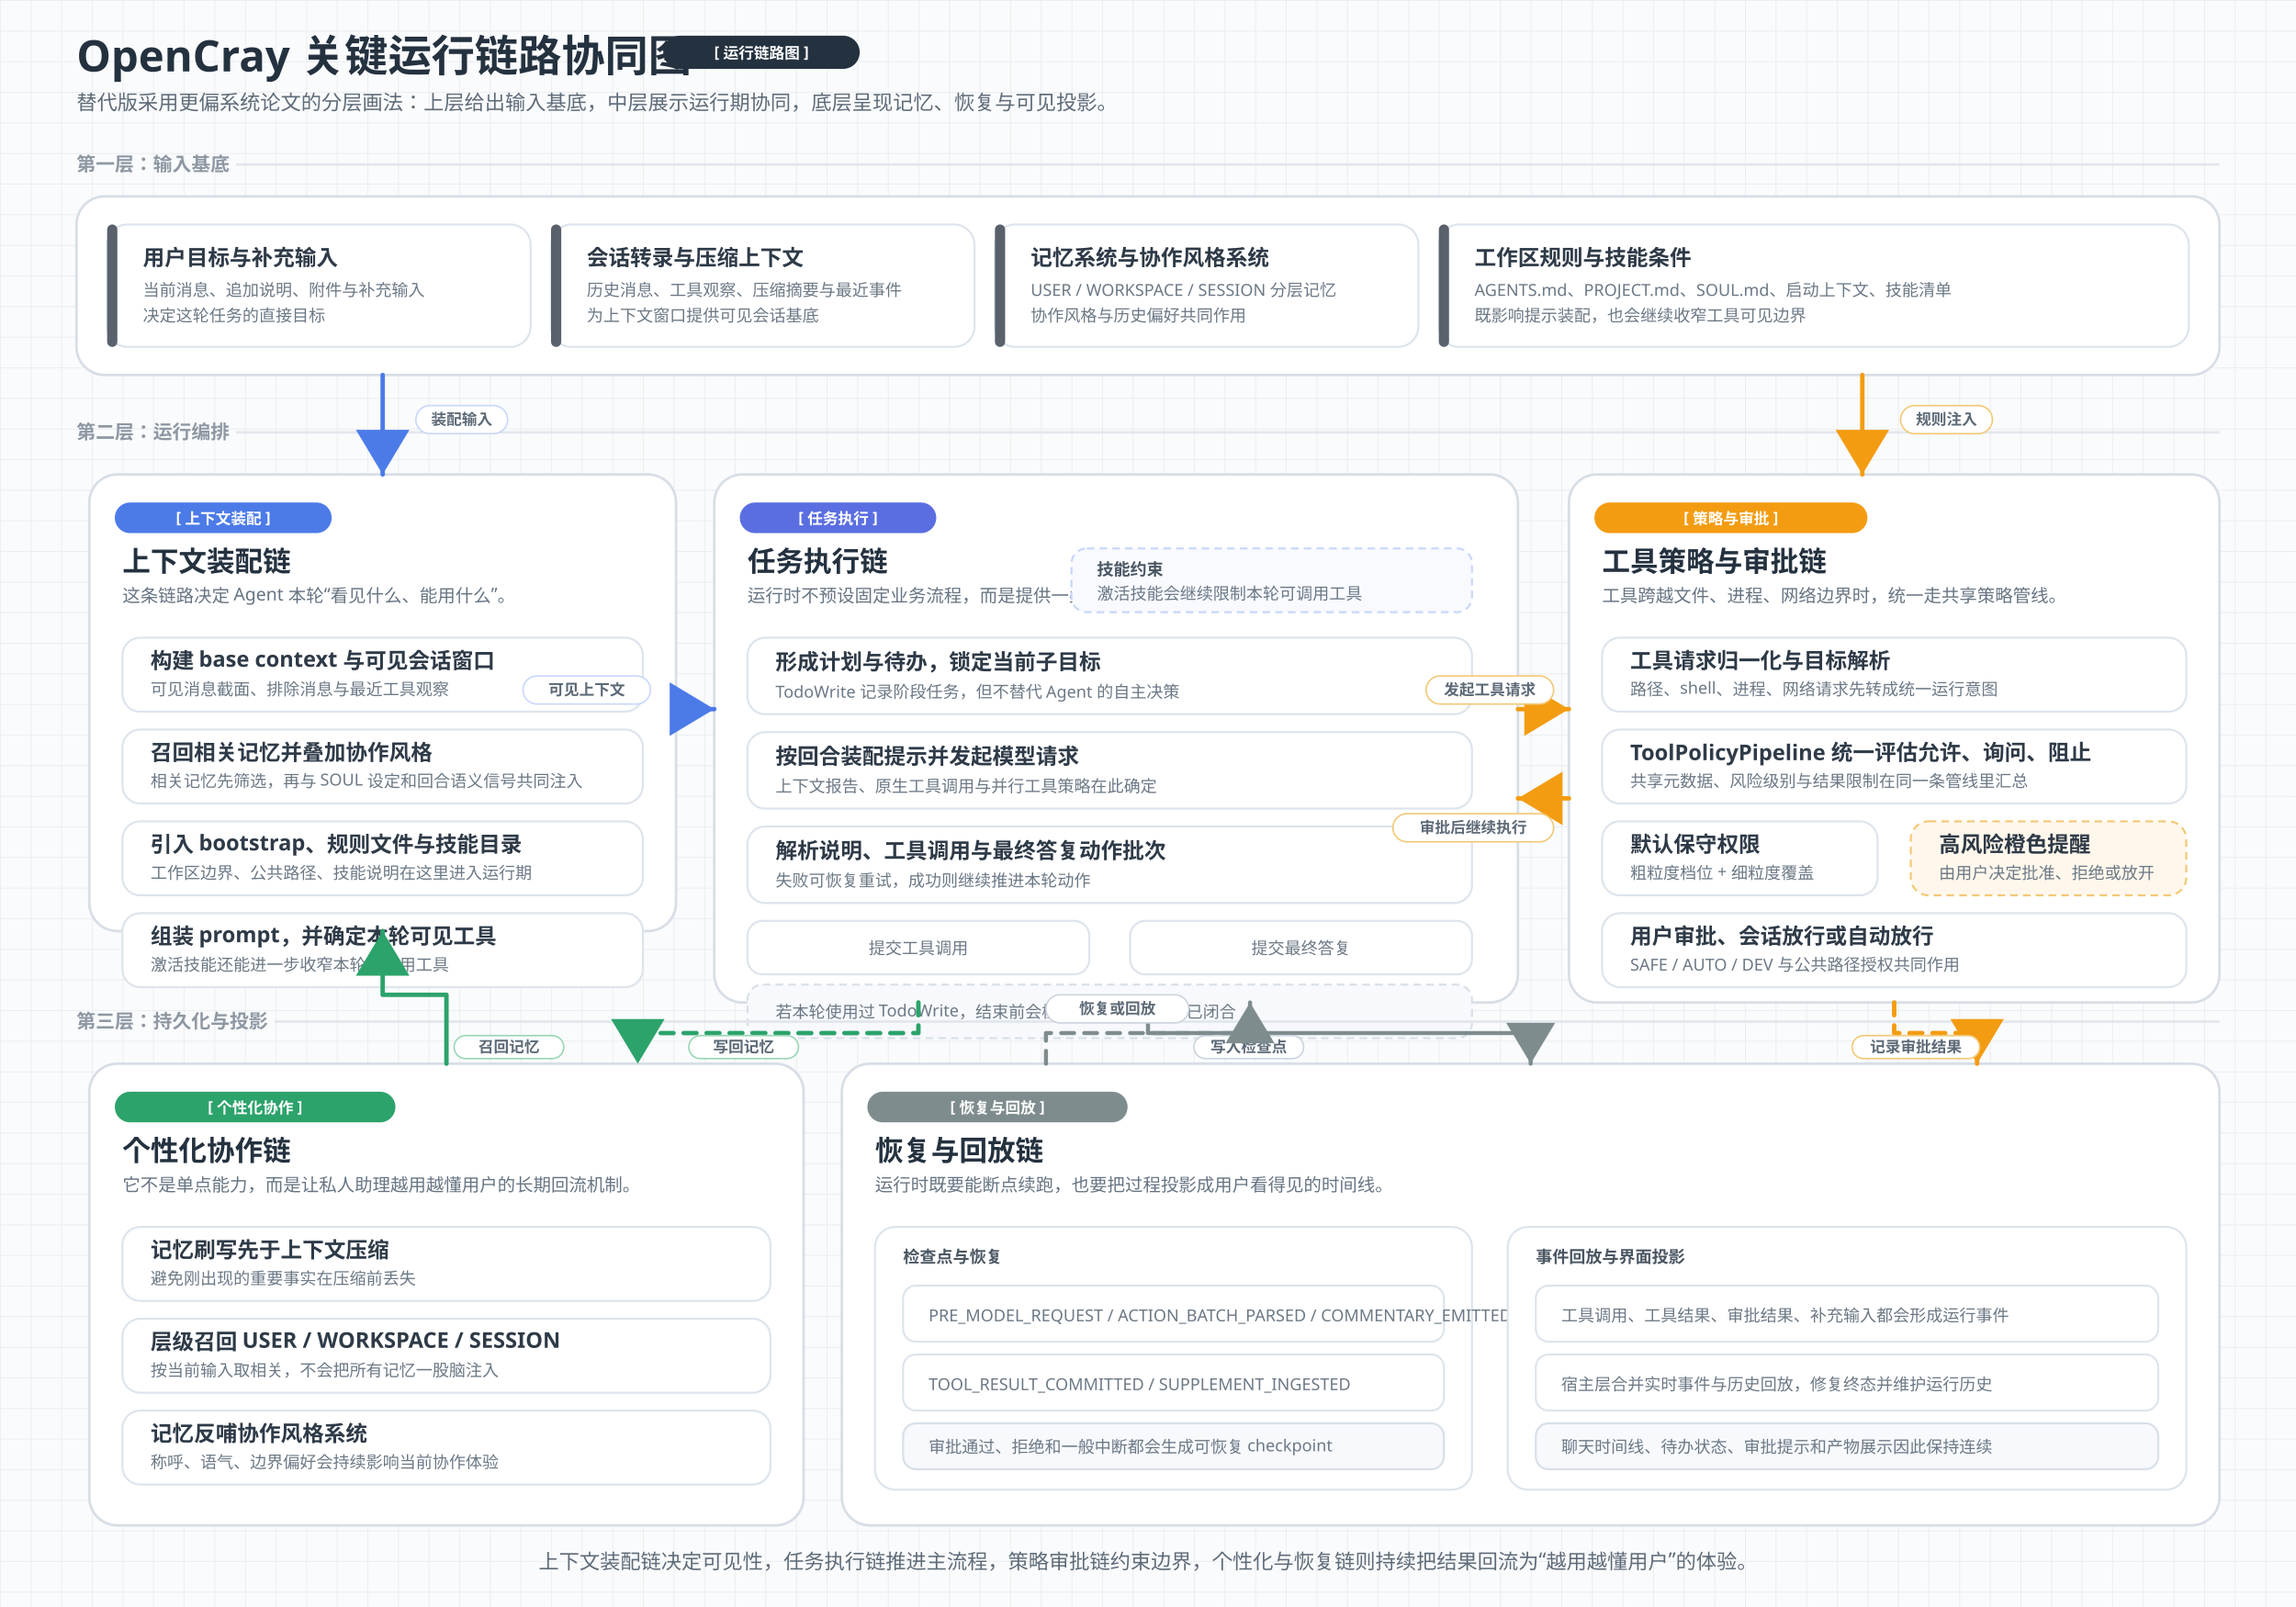
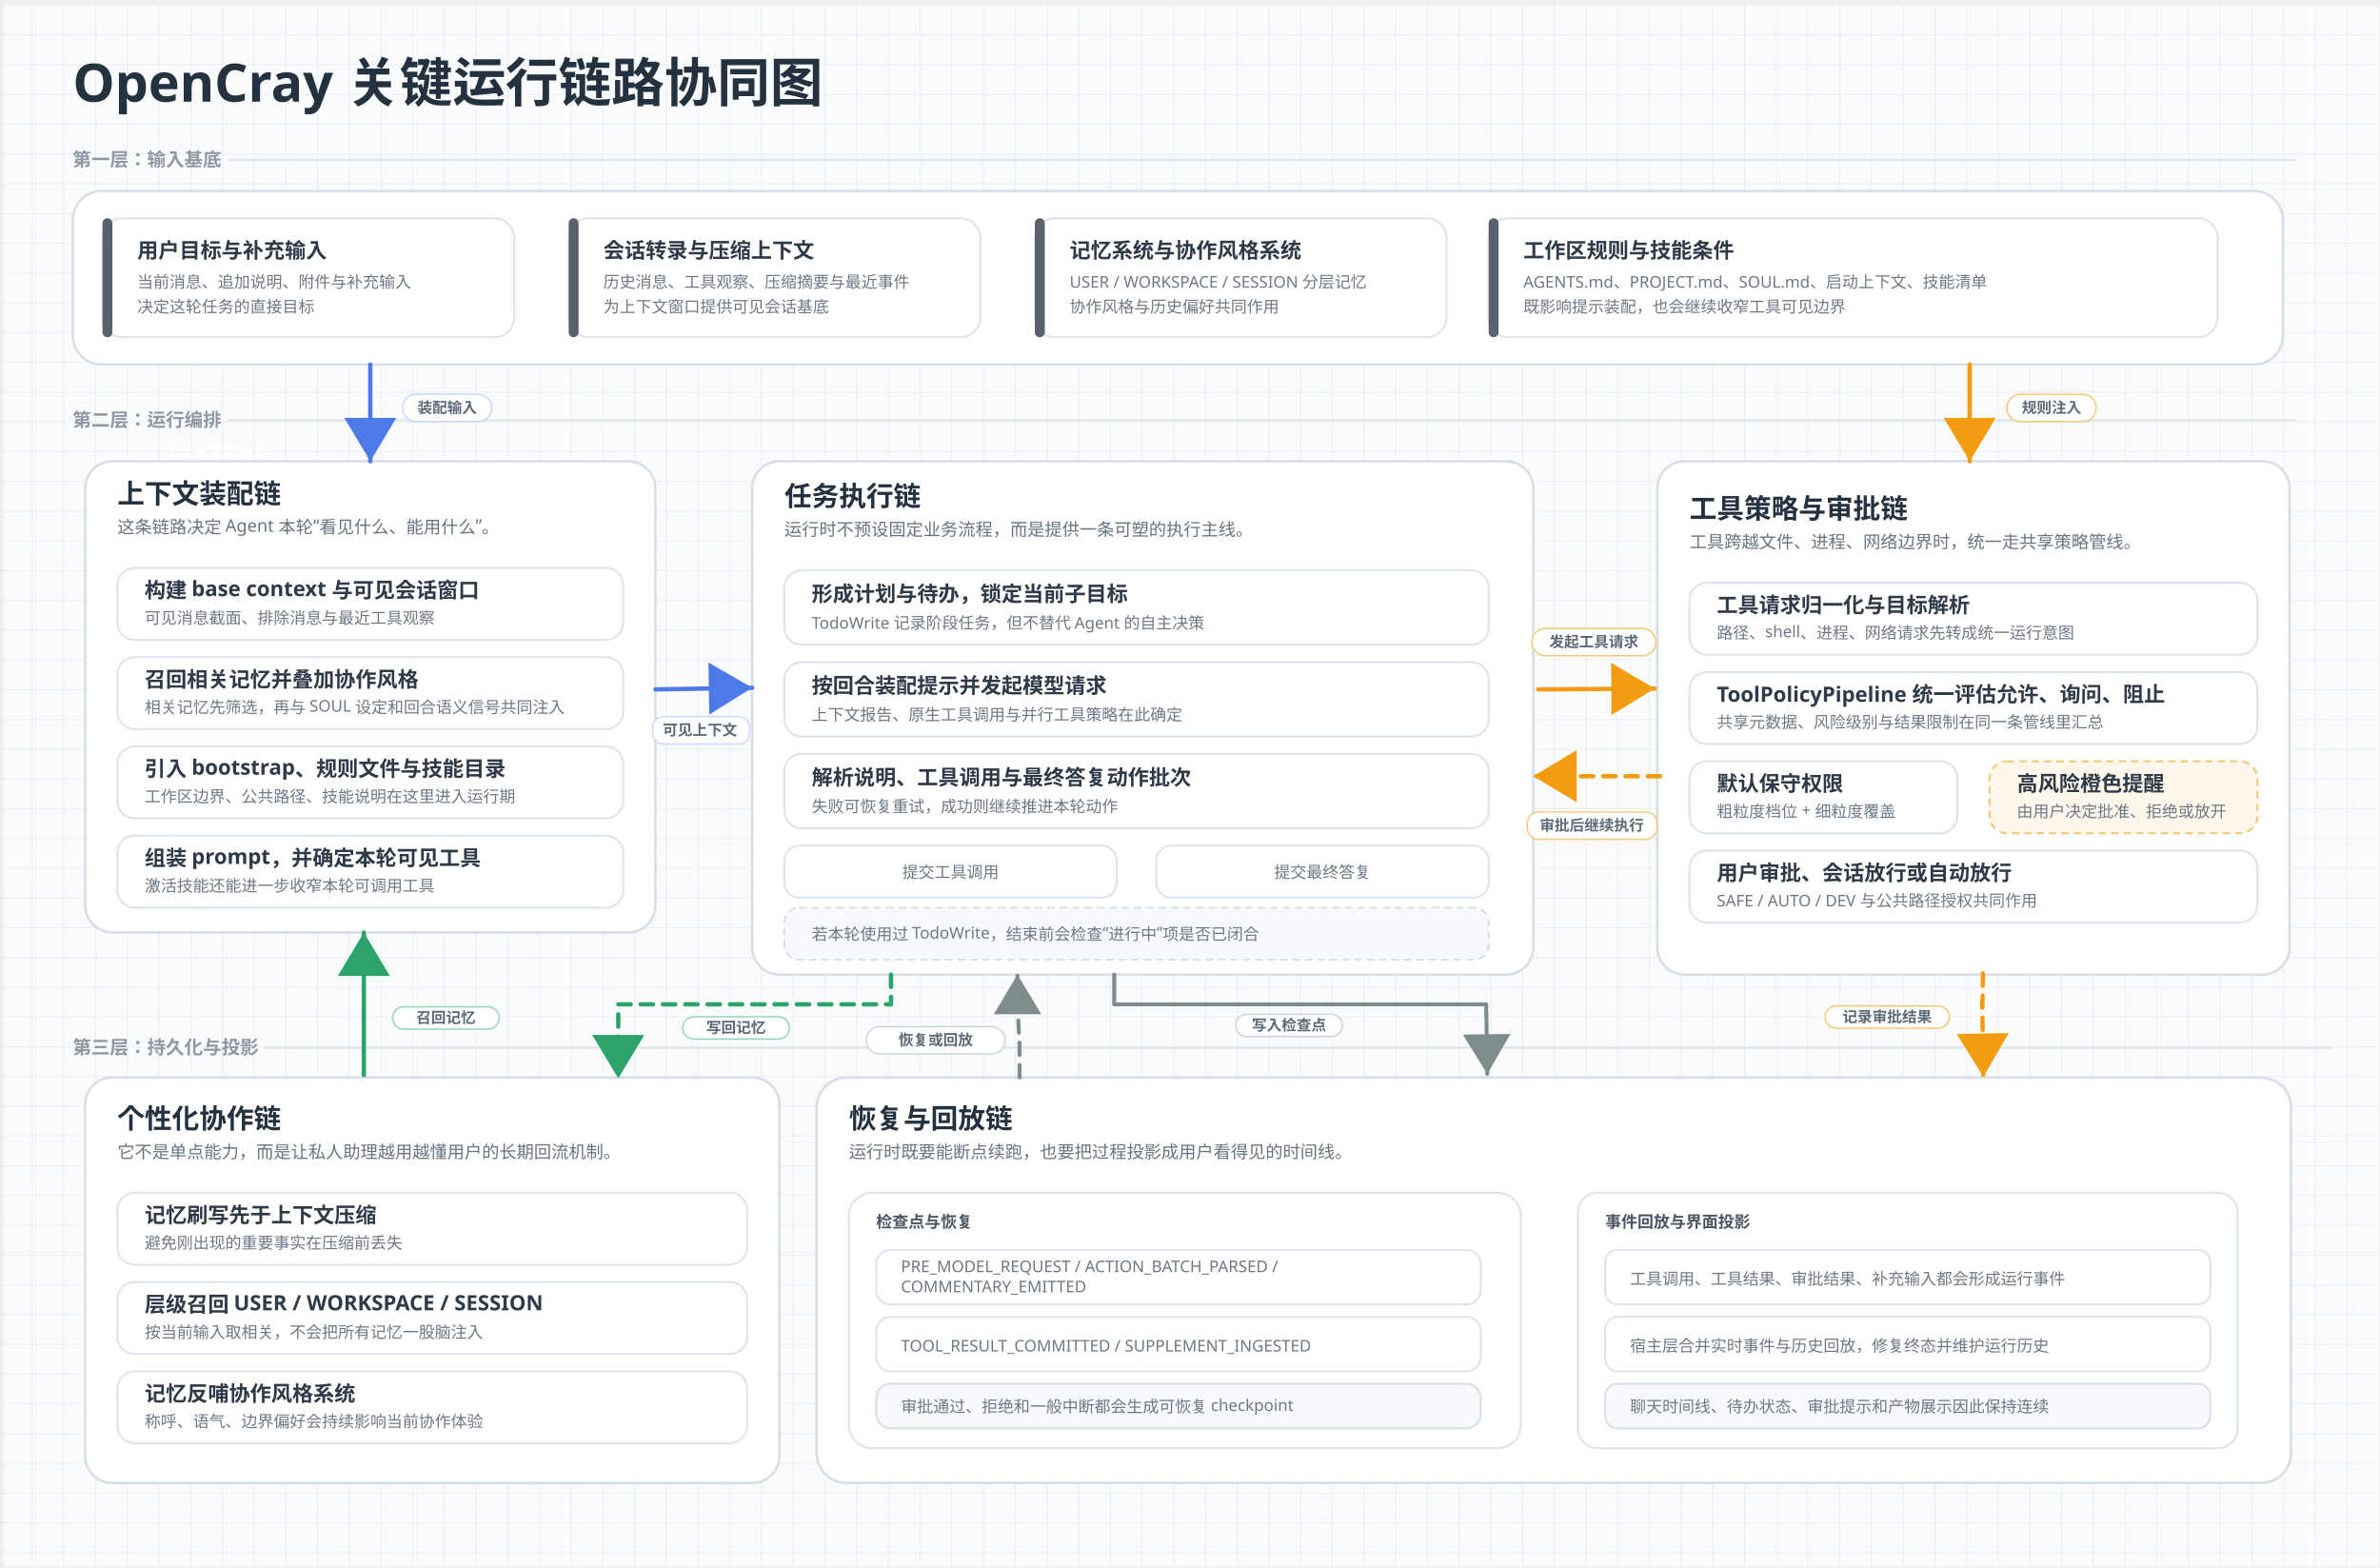
- <svg xmlns="http://www.w3.org/2000/svg" width="1800" height="1260" viewBox="0 0 1800 1260" fill="none">
-   <defs>
+ <svg xmlns="http://www.w3.org/2000/svg" xmlns:xlink="http://www.w3.org/1999/xlink" width="1919.547" height="1263.844" viewBox="0 0 1919.547 1263.844" fill="none" version="1.1" id="svg93">
+   <defs id="defs5">
+     <pattern xlink:href="#grid" id="pattern93" patternTransform="matrix(1.06566,0,0,1,-4.6483477e-7,3.844454)" />
    <pattern id="grid" width="24" height="24" patternUnits="userSpaceOnUse">
-       <path d="M 24 0 L 0 0 0 24" fill="none" stroke="#E6E9EE" stroke-width="1" />
+       <path d="M 24 0 L 0 0 0 24" fill="none" stroke="#E6E9EE" stroke-width="1" id="path1" />
    </pattern>
    <marker id="arrow-blue" markerWidth="12" markerHeight="12" refX="10" refY="6" orient="auto">
-       <path d="M0,0 L0,12 L10,6 z" fill="#4C7BE8" />
+       <path d="M 0,0 V 12 L 10,6 Z" fill="#4c7be8" id="path2" />
    </marker>
    <marker id="arrow-orange" markerWidth="12" markerHeight="12" refX="10" refY="6" orient="auto">
-       <path d="M0,0 L0,12 L10,6 z" fill="#F39C12" />
+       <path d="M 0,0 V 12 L 10,6 Z" fill="#f39c12" id="path3" />
    </marker>
    <marker id="arrow-green" markerWidth="12" markerHeight="12" refX="10" refY="6" orient="auto">
-       <path d="M0,0 L0,12 L10,6 z" fill="#2CA36B" />
+       <path d="M 0,0 V 12 L 10,6 Z" fill="#2ca36b" id="path4" />
    </marker>
    <marker id="arrow-gray" markerWidth="12" markerHeight="12" refX="10" refY="6" orient="auto">
-       <path d="M0,0 L0,12 L10,6 z" fill="#7F8C8D" />
+       <path d="M 0,0 V 12 L 10,6 Z" fill="#7f8c8d" id="path5" />
    </marker>
-     <style>
+     <style id="style5">
      .title { font: 700 34px "Microsoft YaHei", "PingFang SC", "Noto Sans SC", sans-serif; fill: #24313F; }
      .subtitle { font: 400 16px "Microsoft YaHei", "PingFang SC", "Noto Sans SC", sans-serif; fill: #5E6B78; }
      .layer { font: 700 15px "Microsoft YaHei", "PingFang SC", "Noto Sans SC", sans-serif; fill: #8E98A3; }
      .tag { font: 700 12px "Microsoft YaHei", "PingFang SC", "Noto Sans SC", sans-serif; fill: #FFFFFF; }
      .container-title { font: 700 22px "Microsoft YaHei", "PingFang SC", "Noto Sans SC", sans-serif; fill: #24313F; }
      .container-note { font: 400 14px "Microsoft YaHei", "PingFang SC", "Noto Sans SC", sans-serif; fill: #667482; }
      .box-title { font: 700 17px "Microsoft YaHei", "PingFang SC", "Noto Sans SC", sans-serif; fill: #2E3A47; }
      .box-note { font: 400 13px "Microsoft YaHei", "PingFang SC", "Noto Sans SC", sans-serif; fill: #6B7885; }
      .box-mini { font: 700 13px "Microsoft YaHei", "PingFang SC", "Noto Sans SC", sans-serif; fill: #4A5662; }
      .flow-label { font: 700 12px "Microsoft YaHei", "PingFang SC", "Noto Sans SC", sans-serif; fill: #5C6976; }
      .main-arrow { stroke: #4C7BE8; stroke-width: 3.5; fill: none; marker-end: url(#arrow-blue); stroke-linecap: round; stroke-linejoin: round; }
      .policy-arrow { stroke: #F39C12; stroke-width: 3.5; fill: none; marker-end: url(#arrow-orange); stroke-linecap: round; stroke-linejoin: round; }
      .policy-return { stroke: #F39C12; stroke-width: 3.5; fill: none; marker-end: url(#arrow-orange); stroke-dasharray: 10 8; stroke-linecap: round; stroke-linejoin: round; }
      .state-arrow { stroke: #2CA36B; stroke-width: 3.5; fill: none; marker-end: url(#arrow-green); stroke-linecap: round; stroke-linejoin: round; }
      .state-return { stroke: #2CA36B; stroke-width: 3.5; fill: none; marker-end: url(#arrow-green); stroke-dasharray: 10 8; stroke-linecap: round; stroke-linejoin: round; }
      .recovery-arrow { stroke: #7F8C8D; stroke-width: 3.2; fill: none; marker-end: url(#arrow-gray); stroke-linecap: round; stroke-linejoin: round; }
      .recovery-return { stroke: #7F8C8D; stroke-width: 3.2; fill: none; marker-end: url(#arrow-gray); stroke-dasharray: 10 8; stroke-linecap: round; stroke-linejoin: round; }
      .section-line { stroke: #E2E7ED; stroke-width: 2; }
      .panel { fill: #FFFFFF; stroke: #D7DEE6; stroke-width: 2; }
      .subpanel { fill: #FFFFFF; stroke: #DDE4EC; stroke-width: 1.6; }
      .accent-blue { fill: #4C7BE8; }
      .accent-orange { fill: #F39C12; }
      .accent-green { fill: #2CA36B; }
      .accent-gray { fill: #7F8C8D; }
      .accent-dark { fill: #58616C; }
    </style>
  </defs>
-   <rect width="1800" height="1260" fill="#FAFBFC" />
-   <rect width="1800" height="1260" fill="url(#grid)" />
-   <text x="60" y="56" class="title">OpenCray 关键运行链路协同图</text>
-   <rect x="520" y="28" width="154" height="26" rx="13" fill="#24313F" />
-   <text x="597" y="45" text-anchor="middle" class="tag">[ 运行链路图 ]</text>
-   <text x="60" y="86" class="subtitle">替代版采用更偏系统论文的分层画法：上层给出输入基底，中层展示运行期协同，底层呈现记忆、恢复与可见投影。</text>
-   <text x="60" y="134" class="layer">第一层：输入基底</text>
-   <line x1="185" y1="129" x2="1740" y2="129" class="section-line" />
-   <rect x="60" y="154" width="1680" height="140" rx="22" class="panel" />
-   <rect x="84" y="176" width="332" height="96" rx="16" class="subpanel" />
-   <rect x="84" y="176" width="8" height="96" rx="4" class="accent-dark" />
-   <text x="112" y="208" class="box-title">用户目标与补充输入</text>
-   <text x="112" y="232" class="box-note">当前消息、追加说明、附件与补充输入</text>
-   <text x="112" y="252" class="box-note">决定这轮任务的直接目标</text>
-   <rect x="432" y="176" width="332" height="96" rx="16" class="subpanel" />
-   <rect x="432" y="176" width="8" height="96" rx="4" class="accent-dark" />
-   <text x="460" y="208" class="box-title">会话转录与压缩上下文</text>
-   <text x="460" y="232" class="box-note">历史消息、工具观察、压缩摘要与最近事件</text>
-   <text x="460" y="252" class="box-note">为上下文窗口提供可见会话基底</text>
-   <rect x="780" y="176" width="332" height="96" rx="16" class="subpanel" />
-   <rect x="780" y="176" width="8" height="96" rx="4" class="accent-dark" />
-   <text x="808" y="208" class="box-title">记忆系统与协作风格系统</text>
-   <text x="808" y="232" class="box-note">USER / WORKSPACE / SESSION 分层记忆</text>
-   <text x="808" y="252" class="box-note">协作风格与历史偏好共同作用</text>
-   <rect x="1128" y="176" width="588" height="96" rx="16" class="subpanel" />
-   <rect x="1128" y="176" width="8" height="96" rx="4" class="accent-dark" />
-   <text x="1156" y="208" class="box-title">工作区规则与技能条件</text>
-   <text x="1156" y="232" class="box-note">AGENTS.md、PROJECT.md、SOUL.md、启动上下文、技能清单</text>
-   <text x="1156" y="252" class="box-note">既影响提示装配，也会继续收窄工具可见边界</text>
-   <text x="60" y="344" class="layer">第二层：运行编排</text>
-   <line x1="185" y1="339" x2="1740" y2="339" class="section-line" />
-   <rect x="70" y="372" width="460" height="358" rx="22" class="panel" />
-   <rect x="90" y="394" width="170" height="24" rx="12" class="accent-blue" />
-   <text x="175" y="410" text-anchor="middle" class="tag">[ 上下文装配 ]</text>
-   <text x="96" y="448" class="container-title">上下文装配链</text>
-   <text x="96" y="472" class="container-note">这条链路决定 Agent 本轮“看见什么、能用什么”。</text>
-   <rect x="96" y="500" width="408" height="58" rx="14" class="subpanel" />
-   <text x="118" y="524" class="box-title">构建 base context 与可见会话窗口</text>
-   <text x="118" y="545" class="box-note">可见消息截面、排除消息与最近工具观察</text>
-   <rect x="96" y="572" width="408" height="58" rx="14" class="subpanel" />
-   <text x="118" y="596" class="box-title">召回相关记忆并叠加协作风格</text>
-   <text x="118" y="617" class="box-note">相关记忆先筛选，再与 SOUL 设定和回合语义信号共同注入</text>
-   <rect x="96" y="644" width="408" height="58" rx="14" class="subpanel" />
-   <text x="118" y="668" class="box-title">引入 bootstrap、规则文件与技能目录</text>
-   <text x="118" y="689" class="box-note">工作区边界、公共路径、技能说明在这里进入运行期</text>
-   <rect x="96" y="716" width="408" height="58" rx="14" class="subpanel" />
-   <text x="118" y="740" class="box-title">组装 prompt，并确定本轮可见工具</text>
-   <text x="118" y="761" class="box-note">激活技能还能进一步收窄本轮可调用工具</text>
-   <rect x="560" y="372" width="630" height="414" rx="22" class="panel" />
-   <rect x="580" y="394" width="154" height="24" rx="12" fill="#5B6EE1" />
-   <text x="657" y="410" text-anchor="middle" class="tag">[ 任务执行 ]</text>
-   <text x="586" y="448" class="container-title">任务执行链</text>
-   <text x="586" y="472" class="container-note">运行时不预设固定业务流程，而是提供一条可塑的执行主线。</text>
-   <rect x="840" y="430" width="314" height="50" rx="12" fill="#F8FAFF" stroke="#C9D7FA" stroke-width="1.6" stroke-dasharray="6 4" />
-   <text x="860" y="451" class="box-mini">技能约束</text>
-   <text x="860" y="470" class="box-note">激活技能会继续限制本轮可调用工具</text>
-   <rect x="586" y="500" width="568" height="60" rx="14" class="subpanel" />
-   <text x="608" y="525" class="box-title">形成计划与待办，锁定当前子目标</text>
-   <text x="608" y="547" class="box-note">TodoWrite 记录阶段任务，但不替代 Agent 的自主决策</text>
-   <rect x="586" y="574" width="568" height="60" rx="14" class="subpanel" />
-   <text x="608" y="599" class="box-title">按回合装配提示并发起模型请求</text>
-   <text x="608" y="621" class="box-note">上下文报告、原生工具调用与并行工具策略在此确定</text>
-   <rect x="586" y="648" width="568" height="60" rx="14" class="subpanel" />
-   <text x="608" y="673" class="box-title">解析说明、工具调用与最终答复动作批次</text>
-   <text x="608" y="695" class="box-note">失败可恢复重试，成功则继续推进本轮动作</text>
-   <rect x="586" y="722" width="268" height="42" rx="12" class="subpanel" />
-   <text x="720" y="748" text-anchor="middle" class="box-note">提交工具调用</text>
-   <rect x="886" y="722" width="268" height="42" rx="12" class="subpanel" />
-   <text x="1020" y="748" text-anchor="middle" class="box-note">提交最终答复</text>
-   <rect x="586" y="772" width="568" height="42" rx="12" fill="#F7F9FC" stroke="#D8E0E8" stroke-width="1.6" stroke-dasharray="6 4" />
-   <text x="608" y="798" class="box-note">若本轮使用过 TodoWrite，结束前会检查“进行中”项是否已闭合</text>
-   <rect x="1230" y="372" width="510" height="414" rx="22" class="panel" />
-   <rect x="1250" y="394" width="214" height="24" rx="12" class="accent-orange" />
-   <text x="1357" y="410" text-anchor="middle" class="tag">[ 策略与审批 ]</text>
-   <text x="1256" y="448" class="container-title">工具策略与审批链</text>
-   <text x="1256" y="472" class="container-note">工具跨越文件、进程、网络边界时，统一走共享策略管线。</text>
-   <rect x="1256" y="500" width="458" height="58" rx="14" class="subpanel" />
-   <text x="1278" y="524" class="box-title">工具请求归一化与目标解析</text>
-   <text x="1278" y="545" class="box-note">路径、shell、进程、网络请求先转成统一运行意图</text>
-   <rect x="1256" y="572" width="458" height="58" rx="14" class="subpanel" />
-   <text x="1278" y="596" class="box-title">ToolPolicyPipeline 统一评估允许、询问、阻止</text>
-   <text x="1278" y="617" class="box-note">共享元数据、风险级别与结果限制在同一条管线里汇总</text>
-   <rect x="1256" y="644" width="216" height="58" rx="14" class="subpanel" />
-   <text x="1278" y="668" class="box-title">默认保守权限</text>
-   <text x="1278" y="689" class="box-note">粗粒度档位 + 细粒度覆盖</text>
-   <rect x="1498" y="644" width="216" height="58" rx="14" fill="#FFF7EB" stroke="#F2C978" stroke-width="1.6" stroke-dasharray="6 4" />
-   <text x="1520" y="668" class="box-title">高风险橙色提醒</text>
-   <text x="1520" y="689" class="box-note">由用户决定批准、拒绝或放开</text>
-   <rect x="1256" y="716" width="458" height="58" rx="14" class="subpanel" />
-   <text x="1278" y="740" class="box-title">用户审批、会话放行或自动放行</text>
-   <text x="1278" y="761" class="box-note">SAFE / AUTO / DEV 与公共路径授权共同作用</text>
-   <text x="60" y="806" class="layer">第三层：持久化与投影</text>
-   <line x1="215" y1="801" x2="1740" y2="801" class="section-line" />
-   <rect x="70" y="834" width="560" height="362" rx="22" class="panel" />
-   <rect x="90" y="856" width="220" height="24" rx="12" class="accent-green" />
-   <text x="200" y="872" text-anchor="middle" class="tag">[ 个性化协作 ]</text>
-   <text x="96" y="910" class="container-title">个性化协作链</text>
-   <text x="96" y="934" class="container-note">它不是单点能力，而是让私人助理越用越懂用户的长期回流机制。</text>
-   <rect x="96" y="962" width="508" height="58" rx="14" class="subpanel" />
-   <text x="118" y="986" class="box-title">记忆刷写先于上下文压缩</text>
-   <text x="118" y="1007" class="box-note">避免刚出现的重要事实在压缩前丢失</text>
-   <rect x="96" y="1034" width="508" height="58" rx="14" class="subpanel" />
-   <text x="118" y="1058" class="box-title">层级召回 USER / WORKSPACE / SESSION</text>
-   <text x="118" y="1079" class="box-note">按当前输入取相关，不会把所有记忆一股脑注入</text>
-   <rect x="96" y="1106" width="508" height="58" rx="14" class="subpanel" />
-   <text x="118" y="1130" class="box-title">记忆反哺协作风格系统</text>
-   <text x="118" y="1151" class="box-note">称呼、语气、边界偏好会持续影响当前协作体验</text>
-   <rect x="660" y="834" width="1080" height="362" rx="22" class="panel" />
-   <rect x="680" y="856" width="204" height="24" rx="12" class="accent-gray" />
-   <text x="782" y="872" text-anchor="middle" class="tag">[ 恢复与回放 ]</text>
-   <text x="686" y="910" class="container-title">恢复与回放链</text>
-   <text x="686" y="934" class="container-note">运行时既要能断点续跑，也要把过程投影成用户看得见的时间线。</text>
-   <rect x="686" y="962" width="468" height="206" rx="16" class="subpanel" />
-   <text x="708" y="990" class="box-mini">检查点与恢复</text>
-   <rect x="708" y="1008" width="424" height="44" rx="10" class="subpanel" />
-   <text x="728" y="1036" class="box-note">PRE_MODEL_REQUEST / ACTION_BATCH_PARSED / COMMENTARY_EMITTED</text>
-   <rect x="708" y="1062" width="424" height="44" rx="10" class="subpanel" />
-   <text x="728" y="1090" class="box-note">TOOL_RESULT_COMMITTED / SUPPLEMENT_INGESTED</text>
-   <rect x="708" y="1116" width="424" height="36" rx="10" fill="#F7F9FC" stroke="#D8E0E8" stroke-width="1.6" />
-   <text x="728" y="1139" class="box-note">审批通过、拒绝和一般中断都会生成可恢复 checkpoint</text>
-   <rect x="1182" y="962" width="532" height="206" rx="16" class="subpanel" />
-   <text x="1204" y="990" class="box-mini">事件回放与界面投影</text>
-   <rect x="1204" y="1008" width="488" height="44" rx="10" class="subpanel" />
-   <text x="1224" y="1036" class="box-note">工具调用、工具结果、审批结果、补充输入都会形成运行事件</text>
-   <rect x="1204" y="1062" width="488" height="44" rx="10" class="subpanel" />
-   <text x="1224" y="1090" class="box-note">宿主层合并实时事件与历史回放，修复终态并维护运行历史</text>
-   <rect x="1204" y="1116" width="488" height="36" rx="10" fill="#F7F9FC" stroke="#D8E0E8" stroke-width="1.6" />
-   <text x="1224" y="1139" class="box-note">聊天时间线、待办状态、审批提示和产物展示因此保持连续</text>
-   <path d="M300 294 V372" class="main-arrow" />
-   <rect x="326" y="318" width="72" height="22" rx="11" fill="#FFFFFF" stroke="#C9D7FA" stroke-width="1.2" />
-   <text x="362" y="333" text-anchor="middle" class="flow-label">装配输入</text>
-   <path d="M1460 294 V372" class="policy-arrow" />
-   <rect x="1490" y="318" width="72" height="22" rx="11" fill="#FFFFFF" stroke="#F2C978" stroke-width="1.2" />
-   <text x="1526" y="333" text-anchor="middle" class="flow-label">规则注入</text>
-   <path d="M530 556 H560" class="main-arrow" />
-   <rect x="410" y="530" width="100" height="22" rx="11" fill="#FFFFFF" stroke="#C9D7FA" stroke-width="1.2" />
-   <text x="460" y="545" text-anchor="middle" class="flow-label">可见上下文</text>
-   <path d="M1190 556 H1230" class="policy-arrow" />
-   <rect x="1118" y="530" width="100" height="22" rx="11" fill="#FFFFFF" stroke="#F2C978" stroke-width="1.2" />
-   <text x="1168" y="545" text-anchor="middle" class="flow-label">发起工具请求</text>
-   <path d="M1230 626 H1190" class="policy-return" />
-   <rect x="1092" y="638" width="126" height="22" rx="11" fill="#FFFFFF" stroke="#F2C978" stroke-width="1.2" />
-   <text x="1155" y="653" text-anchor="middle" class="flow-label">审批后继续执行</text>
-   <path d="M350 834 V780 H300 V730" class="state-arrow" />
-   <rect x="356" y="812" width="86" height="18" rx="9" fill="#FFFFFF" stroke="#9AD6B5" stroke-width="1.2" />
-   <text x="399" y="825" text-anchor="middle" class="flow-label">召回记忆</text>
-   <path d="M720 786 V810 H500 V834" class="state-return" />
-   <rect x="540" y="812" width="86" height="18" rx="9" fill="#FFFFFF" stroke="#9AD6B5" stroke-width="1.2" />
-   <text x="583" y="825" text-anchor="middle" class="flow-label">写回记忆</text>
-   <path d="M900 786 V810 H1200 V834" class="recovery-arrow" />
-   <rect x="936" y="812" width="86" height="18" rx="9" fill="#FFFFFF" stroke="#CCD4DD" stroke-width="1.2" />
-   <text x="979" y="825" text-anchor="middle" class="flow-label">写入检查点</text>
-   <path d="M820 834 V810 H980 V786" class="recovery-return" />
-   <rect x="820" y="780" width="112" height="22" rx="11" fill="#FFFFFF" stroke="#CCD4DD" stroke-width="1.2" />
-   <text x="876" y="795" text-anchor="middle" class="flow-label">恢复或回放</text>
-   <path d="M1485 786 V810 H1550 V834" class="policy-return" />
-   <rect x="1452" y="812" width="100" height="18" rx="9" fill="#FFFFFF" stroke="#F2C978" stroke-width="1.2" />
-   <text x="1502" y="825" text-anchor="middle" class="flow-label">记录审批结果</text>
-   <text x="900" y="1230" text-anchor="middle" class="subtitle">上下文装配链决定可见性，任务执行链推进主流程，策略审批链约束边界，个性化与恢复链则持续把结果回流为“越用越懂用户”的体验。</text>
+   <rect width="1915.714" height="1260" fill="#fafbfc" id="rect5" x="3.102" y="3.402" style="stroke-width:1.032" />
+   <rect width="1918.188" height="1260" fill="url(#grid)" id="rect6" x="0" y="3.844" style="fill:url(#pattern93);stroke-width:1.032" />
+   <text x="58.649" y="82" class="title" id="text6" style="font-style:normal;font-variant:normal;font-weight:700;font-stretch:normal;font-size:34px;line-height:normal;font-family:'Microsoft YaHei', 'PingFang SC', 'Noto Sans SC', sans-serif">
+     <tspan id="tspan96" style="font-size:42.667px">OpenCray 关键运行链路协同图</tspan>
+   </text>
+   <text x="58.649" y="134" class="layer" id="text9" style="font-style:normal;font-variant:normal;font-weight:700;font-stretch:normal;font-size:15px;line-height:normal;font-family:'Microsoft YaHei', 'PingFang SC', 'Noto Sans SC', sans-serif">第一层：输入基底</text>
+   <line x1="183.649" y1="129" x2="1851.649" y2="129" class="section-line" id="line9" />
+   <rect x="58.679" y="154.03" width="1782.543" height="139.94" rx="23.343" class="panel" id="rect9" />
+   <rect x="82.649" y="176" width="332" height="96" rx="16" class="subpanel" id="rect10" />
+   <rect x="82.649" y="176" width="8" height="96" rx="4" class="accent-dark" id="rect11" />
+   <text x="110.649" y="208" class="box-title" id="text11" style="font-style:normal;font-variant:normal;font-weight:700;font-stretch:normal;font-size:17px;line-height:normal;font-family:'Microsoft YaHei', 'PingFang SC', 'Noto Sans SC', sans-serif">用户目标与补充输入</text>
+   <text x="110.649" y="232" class="box-note" id="text12" style="font-style:normal;font-variant:normal;font-weight:400;font-stretch:normal;font-size:13px;line-height:normal;font-family:'Microsoft YaHei', 'PingFang SC', 'Noto Sans SC', sans-serif">当前消息、追加说明、附件与补充输入</text>
+   <text x="110.649" y="252" class="box-note" id="text13" style="font-style:normal;font-variant:normal;font-weight:400;font-stretch:normal;font-size:13px;line-height:normal;font-family:'Microsoft YaHei', 'PingFang SC', 'Noto Sans SC', sans-serif">决定这轮任务的直接目标</text>
+   <rect x="458.649" y="176" width="332" height="96" rx="16" class="subpanel" id="rect13" />
+   <rect x="458.649" y="176" width="8" height="96" rx="4" class="accent-dark" id="rect14" />
+   <text x="486.649" y="208" class="box-title" id="text14" style="font-style:normal;font-variant:normal;font-weight:700;font-stretch:normal;font-size:17px;line-height:normal;font-family:'Microsoft YaHei', 'PingFang SC', 'Noto Sans SC', sans-serif">会话转录与压缩上下文</text>
+   <text x="486.649" y="232" class="box-note" id="text15" style="font-style:normal;font-variant:normal;font-weight:400;font-stretch:normal;font-size:13px;line-height:normal;font-family:'Microsoft YaHei', 'PingFang SC', 'Noto Sans SC', sans-serif">历史消息、工具观察、压缩摘要与最近事件</text>
+   <text x="486.649" y="252" class="box-note" id="text16" style="font-style:normal;font-variant:normal;font-weight:400;font-stretch:normal;font-size:13px;line-height:normal;font-family:'Microsoft YaHei', 'PingFang SC', 'Noto Sans SC', sans-serif">为上下文窗口提供可见会话基底</text>
+   <rect x="834.649" y="176" width="332" height="96" rx="16" class="subpanel" id="rect16" />
+   <rect x="834.649" y="176" width="8" height="96" rx="4" class="accent-dark" id="rect17" />
+   <text x="862.649" y="208" class="box-title" id="text17" style="font-style:normal;font-variant:normal;font-weight:700;font-stretch:normal;font-size:17px;line-height:normal;font-family:'Microsoft YaHei', 'PingFang SC', 'Noto Sans SC', sans-serif">记忆系统与协作风格系统</text>
+   <text x="862.649" y="232" class="box-note" id="text18" style="font-style:normal;font-variant:normal;font-weight:400;font-stretch:normal;font-size:13px;line-height:normal;font-family:'Microsoft YaHei', 'PingFang SC', 'Noto Sans SC', sans-serif">USER / WORKSPACE / SESSION 分层记忆</text>
+   <text x="862.649" y="252" class="box-note" id="text19" style="font-style:normal;font-variant:normal;font-weight:400;font-stretch:normal;font-size:13px;line-height:normal;font-family:'Microsoft YaHei', 'PingFang SC', 'Noto Sans SC', sans-serif">协作风格与历史偏好共同作用</text>
+   <rect x="1200.649" y="176" width="588" height="96" rx="16" class="subpanel" id="rect19" />
+   <rect x="1200.649" y="176" width="8" height="96" rx="4" class="accent-dark" id="rect20" />
+   <text x="1228.649" y="208" class="box-title" id="text20" style="font-style:normal;font-variant:normal;font-weight:700;font-stretch:normal;font-size:17px;line-height:normal;font-family:'Microsoft YaHei', 'PingFang SC', 'Noto Sans SC', sans-serif">工作区规则与技能条件</text>
+   <text x="1228.649" y="232" class="box-note" id="text21" style="font-style:normal;font-variant:normal;font-weight:400;font-stretch:normal;font-size:13px;line-height:normal;font-family:'Microsoft YaHei', 'PingFang SC', 'Noto Sans SC', sans-serif">AGENTS.md、PROJECT.md、SOUL.md、启动上下文、技能清单</text>
+   <text x="1228.649" y="252" class="box-note" id="text22" style="font-style:normal;font-variant:normal;font-weight:400;font-stretch:normal;font-size:13px;line-height:normal;font-family:'Microsoft YaHei', 'PingFang SC', 'Noto Sans SC', sans-serif">既影响提示装配，也会继续收窄工具可见边界</text>
+   <text x="58.649" y="344" class="layer" id="text23" style="font-style:normal;font-variant:normal;font-weight:700;font-stretch:normal;font-size:15px;line-height:normal;font-family:'Microsoft YaHei', 'PingFang SC', 'Noto Sans SC', sans-serif">第二层：运行编排</text>
+   <line x1="183.649" y1="339" x2="1851.649" y2="339" class="section-line" id="line23" />
+   <rect x="68.68" y="372.03" width="459.94" height="379.98" rx="21.997" class="panel" id="rect23" />
+   <text x="173.649" y="368" text-anchor="middle" class="tag" id="text24" style="font-style:normal;font-variant:normal;font-weight:700;font-stretch:normal;font-size:12px;line-height:normal;font-family:'Microsoft YaHei', 'PingFang SC', 'Noto Sans SC', sans-serif">[ 上下文装配 ]</text>
+   <text x="94.649" y="406" class="container-title" id="text25" style="font-style:normal;font-variant:normal;font-weight:700;font-stretch:normal;font-size:22px;line-height:normal;font-family:'Microsoft YaHei', 'PingFang SC', 'Noto Sans SC', sans-serif">上下文装配链</text>
+   <text x="94.649" y="430" class="container-note" id="text26" style="font-style:normal;font-variant:normal;font-weight:400;font-stretch:normal;font-size:14px;line-height:normal;font-family:'Microsoft YaHei', 'PingFang SC', 'Noto Sans SC', sans-serif">这条链路决定 Agent 本轮“看见什么、能用什么”。</text>
+   <rect x="94.649" y="458" width="408" height="58" rx="14" class="subpanel" id="rect26" />
+   <text x="116.649" y="482" class="box-title" id="text27" style="font-style:normal;font-variant:normal;font-weight:700;font-stretch:normal;font-size:17px;line-height:normal;font-family:'Microsoft YaHei', 'PingFang SC', 'Noto Sans SC', sans-serif">构建 base context 与可见会话窗口</text>
+   <text x="116.649" y="503" class="box-note" id="text28" style="font-style:normal;font-variant:normal;font-weight:400;font-stretch:normal;font-size:13px;line-height:normal;font-family:'Microsoft YaHei', 'PingFang SC', 'Noto Sans SC', sans-serif">可见消息截面、排除消息与最近工具观察</text>
+   <rect x="94.649" y="530" width="408" height="58" rx="14" class="subpanel" id="rect28" />
+   <text x="116.649" y="554" class="box-title" id="text29" style="font-style:normal;font-variant:normal;font-weight:700;font-stretch:normal;font-size:17px;line-height:normal;font-family:'Microsoft YaHei', 'PingFang SC', 'Noto Sans SC', sans-serif">召回相关记忆并叠加协作风格</text>
+   <text x="116.649" y="575" class="box-note" id="text30" style="font-style:normal;font-variant:normal;font-weight:400;font-stretch:normal;font-size:13px;line-height:normal;font-family:'Microsoft YaHei', 'PingFang SC', 'Noto Sans SC', sans-serif">相关记忆先筛选，再与 SOUL 设定和回合语义信号共同注入</text>
+   <rect x="94.649" y="602" width="408" height="58" rx="14" class="subpanel" id="rect30" />
+   <text x="116.649" y="626" class="box-title" id="text31" style="font-style:normal;font-variant:normal;font-weight:700;font-stretch:normal;font-size:17px;line-height:normal;font-family:'Microsoft YaHei', 'PingFang SC', 'Noto Sans SC', sans-serif">引入 bootstrap、规则文件与技能目录</text>
+   <text x="116.649" y="647" class="box-note" id="text32" style="font-style:normal;font-variant:normal;font-weight:400;font-stretch:normal;font-size:13px;line-height:normal;font-family:'Microsoft YaHei', 'PingFang SC', 'Noto Sans SC', sans-serif">工作区边界、公共路径、技能说明在这里进入运行期</text>
+   <rect x="94.649" y="674" width="408" height="58" rx="14" class="subpanel" id="rect32" />
+   <text x="116.649" y="698" class="box-title" id="text33" style="font-style:normal;font-variant:normal;font-weight:700;font-stretch:normal;font-size:17px;line-height:normal;font-family:'Microsoft YaHei', 'PingFang SC', 'Noto Sans SC', sans-serif">组装 prompt，并确定本轮可见工具</text>
+   <text x="116.649" y="719" class="box-note" id="text34" style="font-style:normal;font-variant:normal;font-weight:400;font-stretch:normal;font-size:13px;line-height:normal;font-family:'Microsoft YaHei', 'PingFang SC', 'Noto Sans SC', sans-serif">激活技能还能进一步收窄本轮可调用工具</text>
+   <rect x="606.649" y="372" width="630" height="414" rx="22" class="panel" id="rect34" />
+   <text x="632.649" y="408" class="container-title" id="text36" style="font-style:normal;font-variant:normal;font-weight:700;font-stretch:normal;font-size:22px;line-height:normal;font-family:'Microsoft YaHei', 'PingFang SC', 'Noto Sans SC', sans-serif">任务执行链</text>
+   <text x="632.649" y="432" class="container-note" id="text37" style="font-style:normal;font-variant:normal;font-weight:400;font-stretch:normal;font-size:14px;line-height:normal;font-family:'Microsoft YaHei', 'PingFang SC', 'Noto Sans SC', sans-serif">运行时不预设固定业务流程，而是提供一条可塑的执行主线。</text>
+   <rect x="632.649" y="460" width="568" height="60" rx="14" class="subpanel" id="rect39" />
+   <text x="654.649" y="485" class="box-title" id="text40" style="font-style:normal;font-variant:normal;font-weight:700;font-stretch:normal;font-size:17px;line-height:normal;font-family:'Microsoft YaHei', 'PingFang SC', 'Noto Sans SC', sans-serif">形成计划与待办，锁定当前子目标</text>
+   <text x="654.649" y="507" class="box-note" id="text41" style="font-style:normal;font-variant:normal;font-weight:400;font-stretch:normal;font-size:13px;line-height:normal;font-family:'Microsoft YaHei', 'PingFang SC', 'Noto Sans SC', sans-serif">TodoWrite 记录阶段任务，但不替代 Agent 的自主决策</text>
+   <rect x="632.649" y="534" width="568" height="60" rx="14" class="subpanel" id="rect41" />
+   <text x="654.649" y="559" class="box-title" id="text42" style="font-style:normal;font-variant:normal;font-weight:700;font-stretch:normal;font-size:17px;line-height:normal;font-family:'Microsoft YaHei', 'PingFang SC', 'Noto Sans SC', sans-serif">按回合装配提示并发起模型请求</text>
+   <text x="654.649" y="581" class="box-note" id="text43" style="font-style:normal;font-variant:normal;font-weight:400;font-stretch:normal;font-size:13px;line-height:normal;font-family:'Microsoft YaHei', 'PingFang SC', 'Noto Sans SC', sans-serif">上下文报告、原生工具调用与并行工具策略在此确定</text>
+   <rect x="632.649" y="608" width="568" height="60" rx="14" class="subpanel" id="rect43" />
+   <text x="654.649" y="633" class="box-title" id="text44" style="font-style:normal;font-variant:normal;font-weight:700;font-stretch:normal;font-size:17px;line-height:normal;font-family:'Microsoft YaHei', 'PingFang SC', 'Noto Sans SC', sans-serif">解析说明、工具调用与最终答复动作批次</text>
+   <text x="654.649" y="655" class="box-note" id="text45" style="font-style:normal;font-variant:normal;font-weight:400;font-stretch:normal;font-size:13px;line-height:normal;font-family:'Microsoft YaHei', 'PingFang SC', 'Noto Sans SC', sans-serif">失败可恢复重试，成功则继续推进本轮动作</text>
+   <rect x="632.649" y="682" width="268" height="42" rx="12" class="subpanel" id="rect45" />
+   <text x="766.649" y="708" text-anchor="middle" class="box-note" id="text46" style="font-style:normal;font-variant:normal;font-weight:400;font-stretch:normal;font-size:13px;line-height:normal;font-family:'Microsoft YaHei', 'PingFang SC', 'Noto Sans SC', sans-serif">提交工具调用</text>
+   <rect x="932.649" y="682" width="268" height="42" rx="12" class="subpanel" id="rect46" />
+   <text x="1066.649" y="708" text-anchor="middle" class="box-note" id="text47" style="font-style:normal;font-variant:normal;font-weight:400;font-stretch:normal;font-size:13px;line-height:normal;font-family:'Microsoft YaHei', 'PingFang SC', 'Noto Sans SC', sans-serif">提交最终答复</text>
+   <rect x="632.649" y="732" width="568" height="42" rx="12" fill="#f7f9fc" stroke="#d8e0e8" stroke-width="1.6" stroke-dasharray="6, 4" id="rect47" />
+   <text x="654.649" y="758" class="box-note" id="text48" style="font-style:normal;font-variant:normal;font-weight:400;font-stretch:normal;font-size:13px;line-height:normal;font-family:'Microsoft YaHei', 'PingFang SC', 'Noto Sans SC', sans-serif">若本轮使用过 TodoWrite，结束前会检查“进行中”项是否已闭合</text>
+   <rect x="1336.649" y="372" width="510" height="414" rx="22" class="panel" id="rect48" />
+   <text x="1362.649" y="418" class="container-title" id="text50" style="font-style:normal;font-variant:normal;font-weight:700;font-stretch:normal;font-size:22px;line-height:normal;font-family:'Microsoft YaHei', 'PingFang SC', 'Noto Sans SC', sans-serif">工具策略与审批链</text>
+   <text x="1362.649" y="442" class="container-note" id="text51" style="font-style:normal;font-variant:normal;font-weight:400;font-stretch:normal;font-size:14px;line-height:normal;font-family:'Microsoft YaHei', 'PingFang SC', 'Noto Sans SC', sans-serif">工具跨越文件、进程、网络边界时，统一走共享策略管线。</text>
+   <rect x="1362.649" y="470" width="458" height="58" rx="14" class="subpanel" id="rect51" />
+   <text x="1384.649" y="494" class="box-title" id="text52" style="font-style:normal;font-variant:normal;font-weight:700;font-stretch:normal;font-size:17px;line-height:normal;font-family:'Microsoft YaHei', 'PingFang SC', 'Noto Sans SC', sans-serif">工具请求归一化与目标解析</text>
+   <text x="1384.649" y="515" class="box-note" id="text53" style="font-style:normal;font-variant:normal;font-weight:400;font-stretch:normal;font-size:13px;line-height:normal;font-family:'Microsoft YaHei', 'PingFang SC', 'Noto Sans SC', sans-serif">路径、shell、进程、网络请求先转成统一运行意图</text>
+   <rect x="1362.649" y="542" width="458" height="58" rx="14" class="subpanel" id="rect53" />
+   <text x="1384.649" y="566" class="box-title" id="text54" style="font-style:normal;font-variant:normal;font-weight:700;font-stretch:normal;font-size:17px;line-height:normal;font-family:'Microsoft YaHei', 'PingFang SC', 'Noto Sans SC', sans-serif">ToolPolicyPipeline 统一评估允许、询问、阻止</text>
+   <text x="1384.649" y="587" class="box-note" id="text55" style="font-style:normal;font-variant:normal;font-weight:400;font-stretch:normal;font-size:13px;line-height:normal;font-family:'Microsoft YaHei', 'PingFang SC', 'Noto Sans SC', sans-serif">共享元数据、风险级别与结果限制在同一条管线里汇总</text>
+   <rect x="1362.649" y="614" width="216" height="58" rx="14" class="subpanel" id="rect55" />
+   <text x="1384.649" y="638" class="box-title" id="text56" style="font-style:normal;font-variant:normal;font-weight:700;font-stretch:normal;font-size:17px;line-height:normal;font-family:'Microsoft YaHei', 'PingFang SC', 'Noto Sans SC', sans-serif">默认保守权限</text>
+   <text x="1384.649" y="659" class="box-note" id="text57" style="font-style:normal;font-variant:normal;font-weight:400;font-stretch:normal;font-size:13px;line-height:normal;font-family:'Microsoft YaHei', 'PingFang SC', 'Noto Sans SC', sans-serif">粗粒度档位 + 细粒度覆盖</text>
+   <rect x="1604.649" y="614" width="216" height="58" rx="14" fill="#fff7eb" stroke="#f2c978" stroke-width="1.6" stroke-dasharray="6, 4" id="rect57" />
+   <text x="1626.649" y="638" class="box-title" id="text58" style="font-style:normal;font-variant:normal;font-weight:700;font-stretch:normal;font-size:17px;line-height:normal;font-family:'Microsoft YaHei', 'PingFang SC', 'Noto Sans SC', sans-serif">高风险橙色提醒</text>
+   <text x="1626.649" y="659" class="box-note" id="text59" style="font-style:normal;font-variant:normal;font-weight:400;font-stretch:normal;font-size:13px;line-height:normal;font-family:'Microsoft YaHei', 'PingFang SC', 'Noto Sans SC', sans-serif">由用户决定批准、拒绝或放开</text>
+   <rect x="1362.649" y="686" width="458" height="58" rx="14" class="subpanel" id="rect59" />
+   <text x="1384.649" y="710" class="box-title" id="text60" style="font-style:normal;font-variant:normal;font-weight:700;font-stretch:normal;font-size:17px;line-height:normal;font-family:'Microsoft YaHei', 'PingFang SC', 'Noto Sans SC', sans-serif">用户审批、会话放行或自动放行</text>
+   <text x="1384.649" y="731" class="box-note" id="text61" style="font-style:normal;font-variant:normal;font-weight:400;font-stretch:normal;font-size:13px;line-height:normal;font-family:'Microsoft YaHei', 'PingFang SC', 'Noto Sans SC', sans-serif">SAFE / AUTO / DEV 与公共路径授权共同作用</text>
+   <text x="58.649" y="850" class="layer" id="text62" style="font-style:normal;font-variant:normal;font-weight:700;font-stretch:normal;font-size:15px;line-height:normal;font-family:'Microsoft YaHei', 'PingFang SC', 'Noto Sans SC', sans-serif">第三层：持久化与投影</text>
+   <line x1="213.649" y1="845" x2="1881.649" y2="845" class="section-line" id="line62" />
+   <rect x="68.6" y="869.017" width="560.099" height="327.032" rx="22.004" class="panel" id="rect62" />
+   <text x="94.649" y="910" class="container-title" id="text64" style="font-style:normal;font-variant:normal;font-weight:700;font-stretch:normal;font-size:22px;line-height:normal;font-family:'Microsoft YaHei', 'PingFang SC', 'Noto Sans SC', sans-serif">个性化协作链</text>
+   <text x="94.649" y="934" class="container-note" id="text65" style="font-style:normal;font-variant:normal;font-weight:400;font-stretch:normal;font-size:14px;line-height:normal;font-family:'Microsoft YaHei', 'PingFang SC', 'Noto Sans SC', sans-serif">它不是单点能力，而是让私人助理越用越懂用户的长期回流机制。</text>
+   <rect x="94.649" y="962" width="508" height="58" rx="14" class="subpanel" id="rect65" />
+   <text x="116.649" y="986" class="box-title" id="text66" style="font-style:normal;font-variant:normal;font-weight:700;font-stretch:normal;font-size:17px;line-height:normal;font-family:'Microsoft YaHei', 'PingFang SC', 'Noto Sans SC', sans-serif">记忆刷写先于上下文压缩</text>
+   <text x="116.649" y="1007" class="box-note" id="text67" style="font-style:normal;font-variant:normal;font-weight:400;font-stretch:normal;font-size:13px;line-height:normal;font-family:'Microsoft YaHei', 'PingFang SC', 'Noto Sans SC', sans-serif">避免刚出现的重要事实在压缩前丢失</text>
+   <rect x="94.649" y="1034" width="508" height="58" rx="14" class="subpanel" id="rect67" />
+   <text x="116.649" y="1058" class="box-title" id="text68" style="font-style:normal;font-variant:normal;font-weight:700;font-stretch:normal;font-size:17px;line-height:normal;font-family:'Microsoft YaHei', 'PingFang SC', 'Noto Sans SC', sans-serif">层级召回 USER / WORKSPACE / SESSION</text>
+   <text x="116.649" y="1079" class="box-note" id="text69" style="font-style:normal;font-variant:normal;font-weight:400;font-stretch:normal;font-size:13px;line-height:normal;font-family:'Microsoft YaHei', 'PingFang SC', 'Noto Sans SC', sans-serif">按当前输入取相关，不会把所有记忆一股脑注入</text>
+   <rect x="94.649" y="1106" width="508" height="58" rx="14" class="subpanel" id="rect69" />
+   <text x="116.649" y="1130" class="box-title" id="text70" style="font-style:normal;font-variant:normal;font-weight:700;font-stretch:normal;font-size:17px;line-height:normal;font-family:'Microsoft YaHei', 'PingFang SC', 'Noto Sans SC', sans-serif">记忆反哺协作风格系统</text>
+   <text x="116.649" y="1151" class="box-note" id="text71" style="font-style:normal;font-variant:normal;font-weight:400;font-stretch:normal;font-size:13px;line-height:normal;font-family:'Microsoft YaHei', 'PingFang SC', 'Noto Sans SC', sans-serif">称呼、语气、边界偏好会持续影响当前协作体验</text>
+   <rect x="658.647" y="869.064" width="1189.102" height="326.939" rx="24.222" class="panel" id="rect71" />
+   <text x="684.649" y="910" class="container-title" id="text73" style="font-style:normal;font-variant:normal;font-weight:700;font-stretch:normal;font-size:22px;line-height:normal;font-family:'Microsoft YaHei', 'PingFang SC', 'Noto Sans SC', sans-serif">恢复与回放链</text>
+   <text x="684.649" y="934" class="container-note" id="text74" style="font-style:normal;font-variant:normal;font-weight:400;font-stretch:normal;font-size:14px;line-height:normal;font-family:'Microsoft YaHei', 'PingFang SC', 'Noto Sans SC', sans-serif">运行时既要能断点续跑，也要把过程投影成用户看得见的时间线。</text>
+   <rect x="684.71" y="962.061" width="541.909" height="205.879" rx="18.527" class="subpanel" id="rect74" />
+   <text x="706.649" y="990" class="box-mini" id="text75" style="font-style:normal;font-variant:normal;font-weight:700;font-stretch:normal;font-size:13px;line-height:normal;font-family:'Microsoft YaHei', 'PingFang SC', 'Noto Sans SC', sans-serif">检查点与恢复</text>
+   <rect x="706.711" y="1008.059" width="487.517" height="43.964" rx="11.498" class="subpanel" id="rect75" />
+   <text x="726.649" y="1026" class="box-note" id="text76" style="font-style:normal;font-variant:normal;font-weight:400;font-stretch:normal;font-size:13px;line-height:normal;font-family:'Microsoft YaHei', 'PingFang SC', 'Noto Sans SC', sans-serif">
+     <tspan id="tspan94" x="726.649" y="1026">PRE_MODEL_REQUEST / ACTION_BATCH_PARSED /</tspan>
+     <tspan x="726.649" y="1042.25" id="tspan95">COMMENTARY_EMITTED</tspan>
+   </text>
+   <rect x="706.711" y="1062.015" width="487.517" height="43.964" rx="11.498" class="subpanel" id="rect76" />
+   <text x="726.649" y="1090" class="box-note" id="text77" style="font-style:normal;font-variant:normal;font-weight:400;font-stretch:normal;font-size:13px;line-height:normal;font-family:'Microsoft YaHei', 'PingFang SC', 'Noto Sans SC', sans-serif">TOOL_RESULT_COMMITTED / SUPPLEMENT_INGESTED</text>
+   <rect x="706.711" y="1115.971" width="487.517" height="35.971" rx="11.498" fill="#f7f9fc" stroke="#d8e0e8" stroke-width="1.715" id="rect77" />
+   <text x="726.649" y="1139" class="box-note" id="text78" style="font-style:normal;font-variant:normal;font-weight:400;font-stretch:normal;font-size:13px;line-height:normal;font-family:'Microsoft YaHei', 'PingFang SC', 'Noto Sans SC', sans-serif">审批通过、拒绝和一般中断都会生成可恢复 checkpoint</text>
+   <rect x="1272.649" y="962" width="532" height="206" rx="16" class="subpanel" id="rect78" />
+   <text x="1294.649" y="990" class="box-mini" id="text79" style="font-style:normal;font-variant:normal;font-weight:700;font-stretch:normal;font-size:13px;line-height:normal;font-family:'Microsoft YaHei', 'PingFang SC', 'Noto Sans SC', sans-serif">事件回放与界面投影</text>
+   <rect x="1294.649" y="1008" width="488" height="44" rx="10" class="subpanel" id="rect79" />
+   <text x="1314.649" y="1036" class="box-note" id="text80" style="font-style:normal;font-variant:normal;font-weight:400;font-stretch:normal;font-size:13px;line-height:normal;font-family:'Microsoft YaHei', 'PingFang SC', 'Noto Sans SC', sans-serif">工具调用、工具结果、审批结果、补充输入都会形成运行事件</text>
+   <rect x="1294.649" y="1062" width="488" height="44" rx="10" class="subpanel" id="rect80" />
+   <text x="1314.649" y="1090" class="box-note" id="text81" style="font-style:normal;font-variant:normal;font-weight:400;font-stretch:normal;font-size:13px;line-height:normal;font-family:'Microsoft YaHei', 'PingFang SC', 'Noto Sans SC', sans-serif">宿主层合并实时事件与历史回放，修复终态并维护运行历史</text>
+   <rect x="1294.649" y="1116" width="488" height="36" rx="10" fill="#f7f9fc" stroke="#d8e0e8" stroke-width="1.6" id="rect81" />
+   <text x="1314.649" y="1139" class="box-note" id="text82" style="font-style:normal;font-variant:normal;font-weight:400;font-stretch:normal;font-size:13px;line-height:normal;font-family:'Microsoft YaHei', 'PingFang SC', 'Noto Sans SC', sans-serif">聊天时间线、待办状态、审批提示和产物展示因此保持连续</text>
+   <path d="m 298.649,294 v 78" class="main-arrow" id="path82" />
+   <rect x="324.649" y="318" width="72" height="22" rx="11" fill="#ffffff" stroke="#c9d7fa" stroke-width="1.2" id="rect82" />
+   <text x="360.649" y="333" text-anchor="middle" class="flow-label" id="text83" style="font-style:normal;font-variant:normal;font-weight:700;font-stretch:normal;font-size:12px;line-height:normal;font-family:'Microsoft YaHei', 'PingFang SC', 'Noto Sans SC', sans-serif">装配输入</text>
+   <path d="m 1588.649,294 v 78" class="policy-arrow" id="path83" />
+   <rect x="1618.649" y="318" width="72" height="22" rx="11" fill="#ffffff" stroke="#f2c978" stroke-width="1.2" id="rect83" />
+   <text x="1654.649" y="333" text-anchor="middle" class="flow-label" id="text84" style="font-style:normal;font-variant:normal;font-weight:700;font-stretch:normal;font-size:12px;line-height:normal;font-family:'Microsoft YaHei', 'PingFang SC', 'Noto Sans SC', sans-serif">规则注入</text>
+   <path d="m 528.649,556 78.054,-1.299" class="main-arrow" id="path84" />
+   <rect x="526.418" y="577.932" width="78.095" height="22.136" rx="8.59" fill="#ffffff" stroke="#c9d7fa" stroke-width="1.064" id="rect84" />
+   <text x="564.547" y="593" text-anchor="middle" class="flow-label" id="text85" style="font-style:normal;font-variant:normal;font-weight:700;font-stretch:normal;font-size:12px;line-height:normal;font-family:'Microsoft YaHei', 'PingFang SC', 'Noto Sans SC', sans-serif">可见上下文</text>
+   <path d="m 1240.597,555.998 94.005,-0.646" class="policy-arrow" id="path85" />
+   <rect x="1235.536" y="506.857" width="100" height="22" rx="11" fill="#ffffff" stroke="#f2c978" stroke-width="1.2" id="rect85" />
+   <text x="1285.536" y="521.857" text-anchor="middle" class="flow-label" id="text86" style="font-style:normal;font-variant:normal;font-weight:700;font-stretch:normal;font-size:12px;line-height:normal;font-family:'Microsoft YaHei', 'PingFang SC', 'Noto Sans SC', sans-serif">发起工具请求</text>
+   <path d="M 1338.99,626 H 1236.649" class="policy-return" id="path86" />
+   <rect x="1231.795" y="654.832" width="104.674" height="22.104" rx="9.138" fill="#ffffff" stroke="#f2c978" stroke-width="1.096" id="rect86" />
+   <text x="1283.807" y="669.884" text-anchor="middle" class="flow-label" id="text87" style="font-style:normal;font-variant:normal;font-weight:700;font-stretch:normal;font-size:12px;line-height:normal;font-family:'Microsoft YaHei', 'PingFang SC', 'Noto Sans SC', sans-serif">审批后继续执行</text>
+   <path d="m 293.452,867.119 0.003,-65.04 v -50" class="state-arrow" id="path87" />
+   <rect x="316.649" y="812" width="86" height="18" rx="9" fill="#ffffff" stroke="#9ad6b5" stroke-width="1.2" id="rect87" />
+   <text x="359.649" y="825" text-anchor="middle" class="flow-label" id="text88" style="font-style:normal;font-variant:normal;font-weight:700;font-stretch:normal;font-size:12px;line-height:normal;font-family:'Microsoft YaHei', 'PingFang SC', 'Noto Sans SC', sans-serif">召回记忆</text>
+   <path d="m 718.649,786 v 24 h -220 v 59.716" class="state-return" id="path88" />
+   <rect x="550.649" y="820" width="86" height="18" rx="9" fill="#ffffff" stroke="#9ad6b5" stroke-width="1.2" id="rect88" />
+   <text x="593.649" y="833" text-anchor="middle" class="flow-label" id="text89" style="font-style:normal;font-variant:normal;font-weight:700;font-stretch:normal;font-size:12px;line-height:normal;font-family:'Microsoft YaHei', 'PingFang SC', 'Noto Sans SC', sans-serif">写回记忆</text>
+   <path d="m 898.649,786 v 24 h 300 l 0.918,56.143" class="recovery-arrow" id="path89" />
+   <rect x="996.649" y="818" width="86" height="18" rx="9" fill="#ffffff" stroke="#ccd4dd" stroke-width="1.2" id="rect89" />
+   <text x="1039.649" y="831" text-anchor="middle" class="flow-label" id="text90" style="font-style:normal;font-variant:normal;font-weight:700;font-stretch:normal;font-size:12px;line-height:normal;font-family:'Microsoft YaHei', 'PingFang SC', 'Noto Sans SC', sans-serif">写入检查点</text>
+   <path d="M 822.282,868.898 V 843.061 L 820.649,810 v -24" class="recovery-return" id="path90" />
+   <rect x="698.649" y="828" width="112" height="22" rx="11" fill="#ffffff" stroke="#ccd4dd" stroke-width="1.2" id="rect90" />
+   <text x="754.649" y="843" text-anchor="middle" class="flow-label" id="text91" style="font-style:normal;font-variant:normal;font-weight:700;font-stretch:normal;font-size:12px;line-height:normal;font-family:'Microsoft YaHei', 'PingFang SC', 'Noto Sans SC', sans-serif">恢复或回放</text>
+   <path d="m 1599.311,785.026 -0.325,22.377 h -0.263 l 0.918,61.115" class="policy-return" id="path91" />
+   <rect x="1472.051" y="811.283" width="100" height="18" rx="9" fill="#ffffff" stroke="#f2c978" stroke-width="1.2" id="rect91" />
+   <text x="1522.051" y="824.283" text-anchor="middle" class="flow-label" id="text92" style="font-style:normal;font-variant:normal;font-weight:700;font-stretch:normal;font-size:12px;line-height:normal;font-family:'Microsoft YaHei', 'PingFang SC', 'Noto Sans SC', sans-serif">记录审批结果</text>
</svg>
